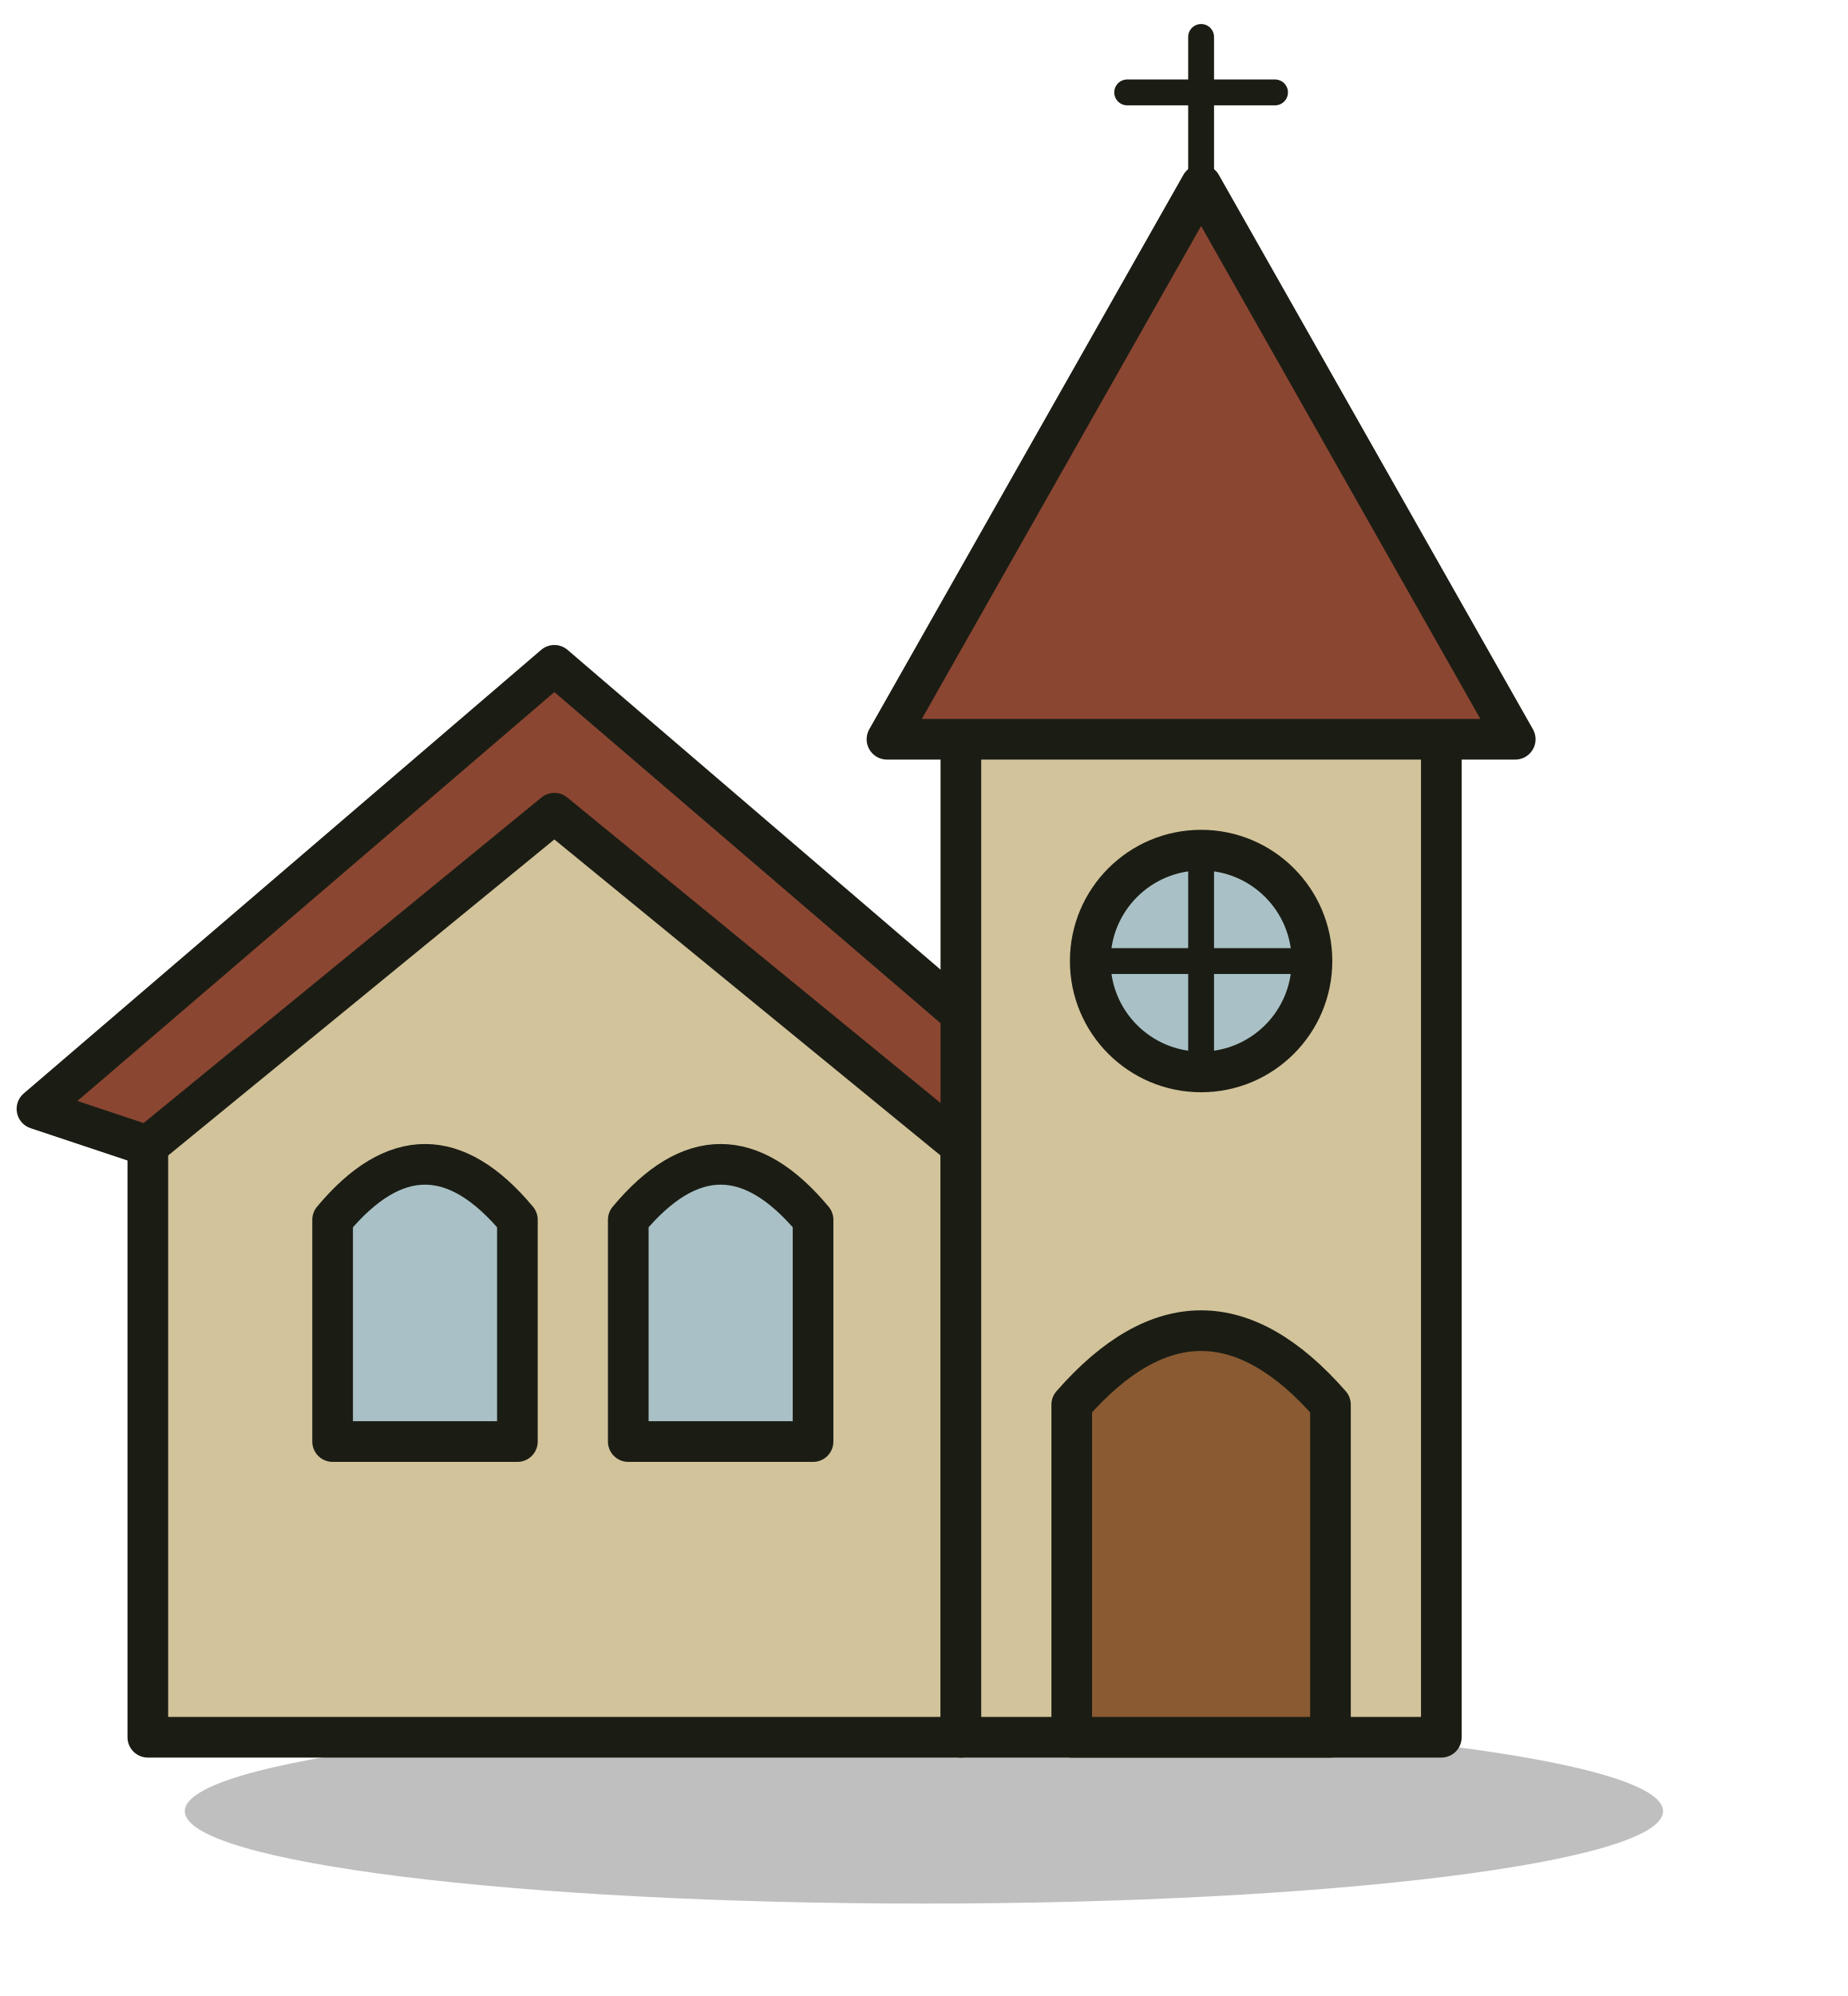
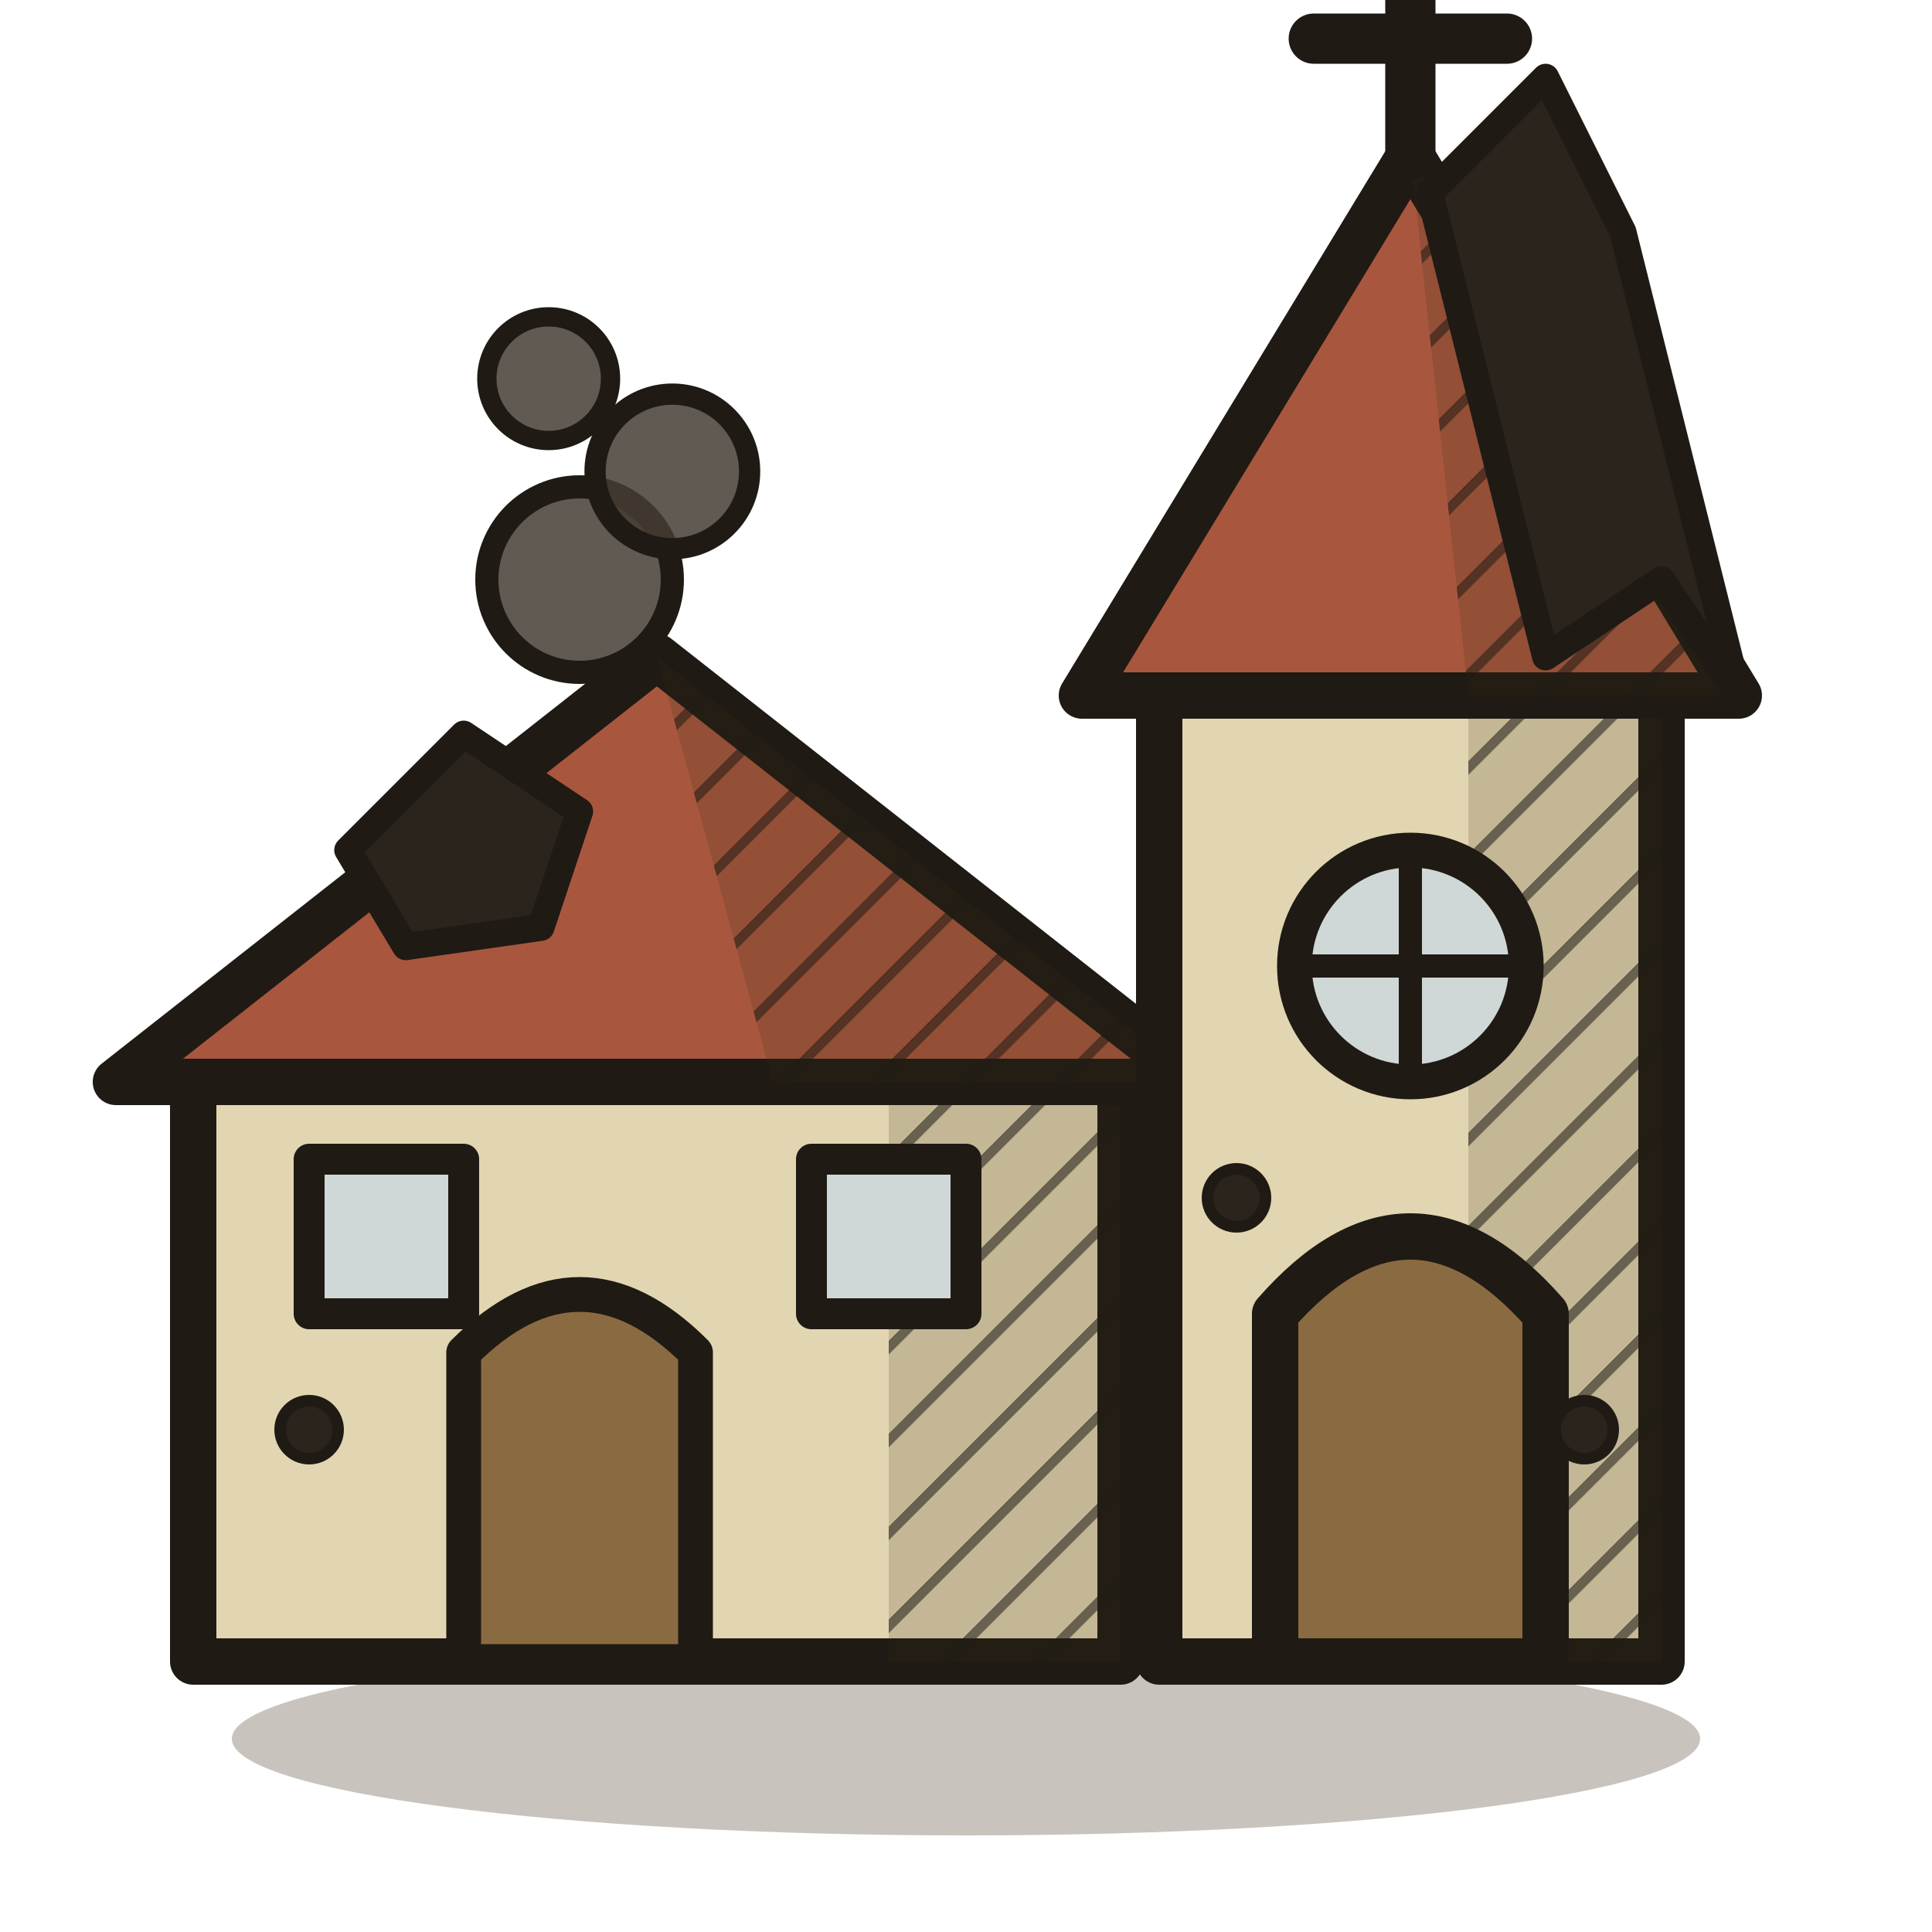
- <svg xmlns="http://www.w3.org/2000/svg" viewBox="0 -8 100 108">
-   <style>g{stroke:#1b1d14;stroke-width:2.2;stroke-linejoin:round;stroke-linecap:round}.n{fill:none}.sh{fill:rgba(0,0,0,.25);stroke:none}.dk{fill:#2b2d23}.mt{fill:#5d6268}.wd{fill:#8a5a32}.wd2{fill:#6e4526}.tr{fill:#3d5a2a}.tr2{fill:#55773a}.gr{fill:#86934e}.wh{fill:#d3b25a}.cn{fill:#a19d90}.cn2{fill:#7f7b70}.rf{fill:#8b4632}.wl{fill:#d2c39b}.wa{fill:#4c7889}.wa2{fill:#79a2ae}.sd{fill:#d9c48e}.br{fill:#9b5a3c}.rd{fill:#6c6963}.cv{fill:#cdbf98}.gl{fill:#a9c1c6}.rw{fill:#8e2a16}.ol{fill:#6b7340}.ol2{fill:#555c30}.hot{fill:#d8452c}.gd{fill:#d8b34a}.wt{fill:#ece6d2}.ln{fill:none;stroke-width:1.4}.th{fill:none;stroke-width:3.2}.hi{fill:none;stroke:rgba(255,255,255,.4);stroke-width:1.6}.ds{fill:none;stroke-dasharray:5 4;stroke:#ece6d2;stroke-width:2.4}</style>
-   <g>
-     <ellipse class="sh" cx="50" cy="90" rx="40" ry="5" />
-     <path class="wl" d="M8 50 L30 34 L52 50 V86 H8 Z" />
-     <path class="rf" d="M2 52 L30 28 L58 52 L52 54 L30 36 L8 54 Z" />
-     <rect class="wl" x="52" y="30" width="26" height="56" />
-     <path class="rf" d="M48 32 L65 2 L82 32 Z" />
-     <path class="ln" d="M65 2 V-6 M61 -3 H69" />
-     <circle class="gl" cx="65" cy="44" r="6" />
-     <path class="ln" d="M65 38 V50 M59 44 H71" />
-     <path class="wd" d="M58 86 V68 Q65 60 72 68 V86 Z" />
-     <path class="gl" d="M18 58 Q23 52 28 58 V70 H18 Z M34 58 Q39 52 44 58 V70 H34 Z" />
-   </g>
+ <svg xmlns="http://www.w3.org/2000/svg" viewBox="0 0 100 100">
+   <defs>
+     <pattern id="h" width="3.4" height="3.4" patternUnits="userSpaceOnUse" patternTransform="rotate(45)">
+       <rect width="3.4" height="3.4" fill="rgba(60,45,25,.18)" />
+       <line x1="0" y1="0" x2="0" y2="3.4" stroke="#1f1a14" stroke-width="1" opacity=".55" />
+     </pattern>
+     <pattern id="hd" width="3" height="3" patternUnits="userSpaceOnUse" patternTransform="rotate(45)">
+       <rect width="3" height="3" fill="#5c5142" />
+       <line x1="0" y1="0" x2="0" y2="3" stroke="#1f1a14" stroke-width="1.1" />
+     </pattern>
+   </defs>
+   <ellipse cx="50" cy="90" rx="38" ry="5" fill="rgba(60,40,15,.28)" />
+   <path d="M10 86 V54 H58 V86 Z" fill="#e2d6b2" stroke="#1f1a14" stroke-width="2.4" stroke-linejoin="round" stroke-linecap="round" />
+   <path d="M46 54 H58 V86 H46 Z" fill="url(#h)" />
+   <path d="M6 56 L34 34 L62 56 Z" fill="#a8573e" stroke="#1f1a14" stroke-width="2.4" stroke-linejoin="round" stroke-linecap="round" />
+   <path d="M34 34 L62 56 H40 Z" fill="url(#h)" />
+   <path d="M60 86 V34 H86 V86 Z" fill="#e2d6b2" stroke="#1f1a14" stroke-width="2.4" stroke-linejoin="round" stroke-linecap="round" />
+   <path d="M76 34 H86 V86 H76 Z" fill="url(#h)" />
+   <path d="M56 36 L73 8 L90 36 Z" fill="#a8573e" stroke="#1f1a14" stroke-width="2.4" stroke-linejoin="round" stroke-linecap="round" />
+   <path d="M73 8 L90 36 H76 Z" fill="url(#h)" />
+   <path d="M73 8 V-2 M68 2 H78" fill="none" stroke="#1f1a14" stroke-width="2.6" stroke-linecap="round" stroke-linejoin="round" opacity="1" />
+   <circle cx="73" cy="50" r="6" fill="#cfd8d6" stroke="#1f1a14" stroke-width="1.8" />
+   <path d="M73 44 V56 M67 50 H79" fill="none" stroke="#1f1a14" stroke-width="1.2" stroke-linecap="round" stroke-linejoin="round" opacity="1" />
+   <path d="M66 86 V68 Q73 60 80 68 V86 Z" fill="#8a6a40" stroke="#1f1a14" stroke-width="2.4" stroke-linejoin="round" stroke-linecap="round" />
+   <path d="M24 86 V70 Q30 64 36 70 V86 Z" fill="#8a6a40" stroke="#1f1a14" stroke-width="1.8" stroke-linejoin="round" stroke-linecap="round" />
+   <path d="M16 60 h8 v8 h-8 Z" fill="#cfd8d6" stroke="#1f1a14" stroke-width="1.6" stroke-linejoin="round" stroke-linecap="round" />
+   <path d="M42 60 h8 v8 h-8 Z" fill="#cfd8d6" stroke="#1f1a14" stroke-width="1.6" stroke-linejoin="round" stroke-linecap="round" />
+   <path d="M74 10 L80 4 L84 12 L90 36 L86 30 L80 34 Z" fill="#2a241c" stroke="#1f1a14" stroke-width="1.4" stroke-linejoin="round" stroke-linecap="round" />
+   <path d="M18 44 l6 -6 6 4 -2 6 -7 1 Z" fill="#2a241c" stroke="#1f1a14" stroke-width="1.4" stroke-linejoin="round" stroke-linecap="round" />
+   <circle cx="64" cy="62" r="1.5" fill="#2a241c" stroke="#1f1a14" stroke-width="0.6" />
+   <circle cx="82" cy="74" r="1.5" fill="#2a241c" stroke="#1f1a14" stroke-width="0.6" />
+   <circle cx="16" cy="74" r="1.5" fill="#2a241c" stroke="#1f1a14" stroke-width="0.6" />
+   <circle cx="30" cy="30" r="4.8" fill="rgba(70,62,52,.85)" stroke="#1f1a14" stroke-width="1.2" />
+   <circle cx="34.8" cy="24.4" r="4.0" fill="rgba(70,62,52,.85)" stroke="#1f1a14" stroke-width="1.1" />
+   <circle cx="28.4" cy="19.6" r="3.2" fill="rgba(70,62,52,.85)" stroke="#1f1a14" stroke-width="1" />
</svg>
